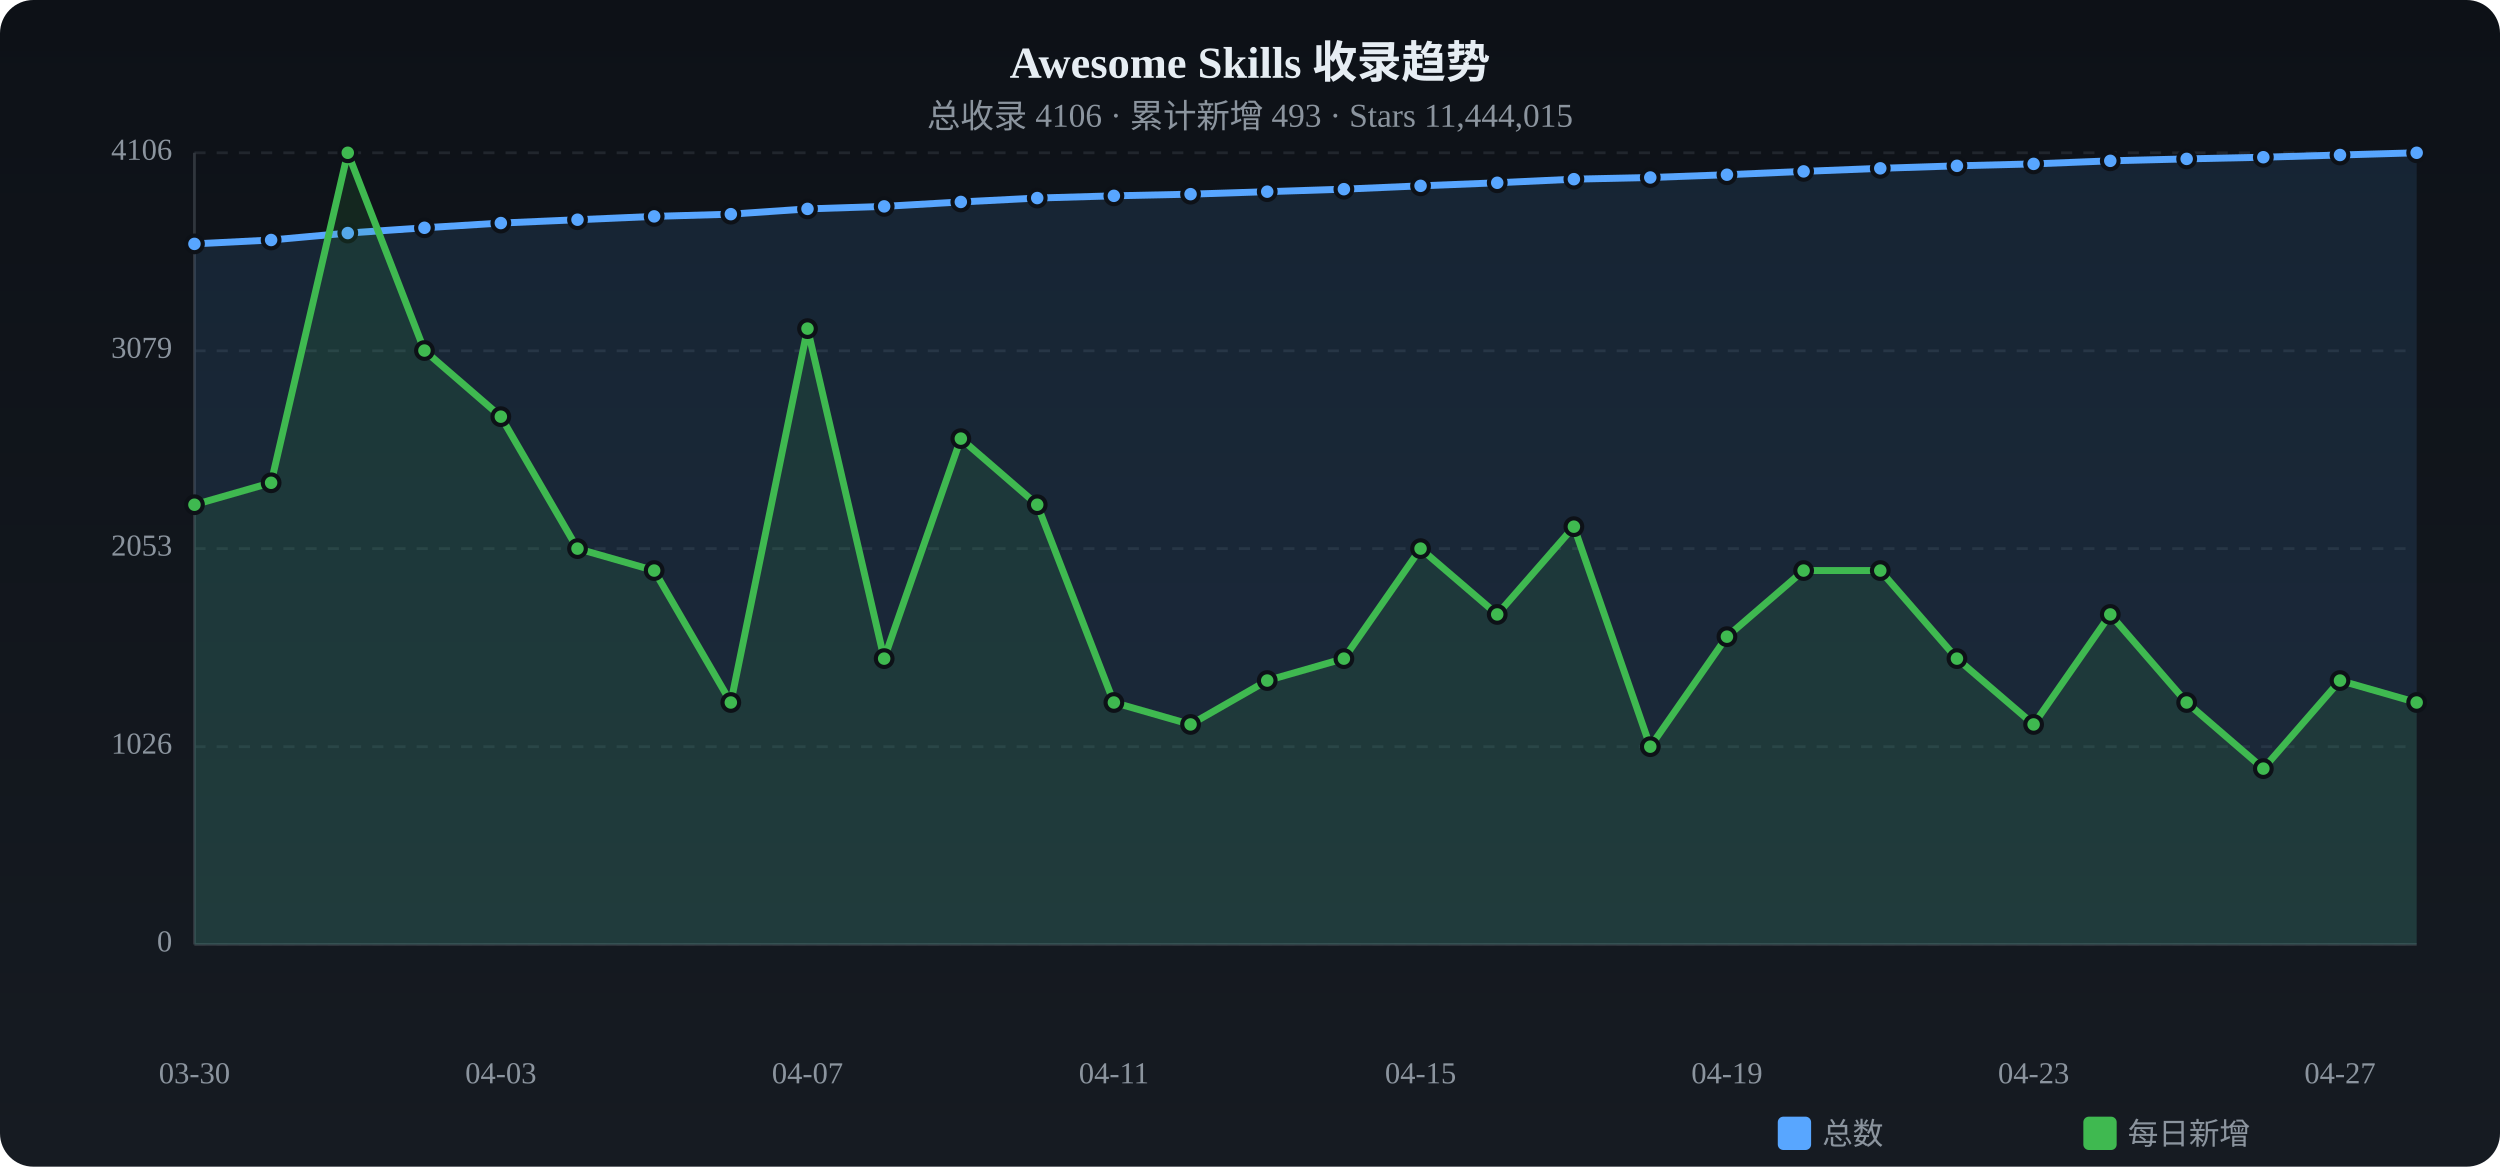
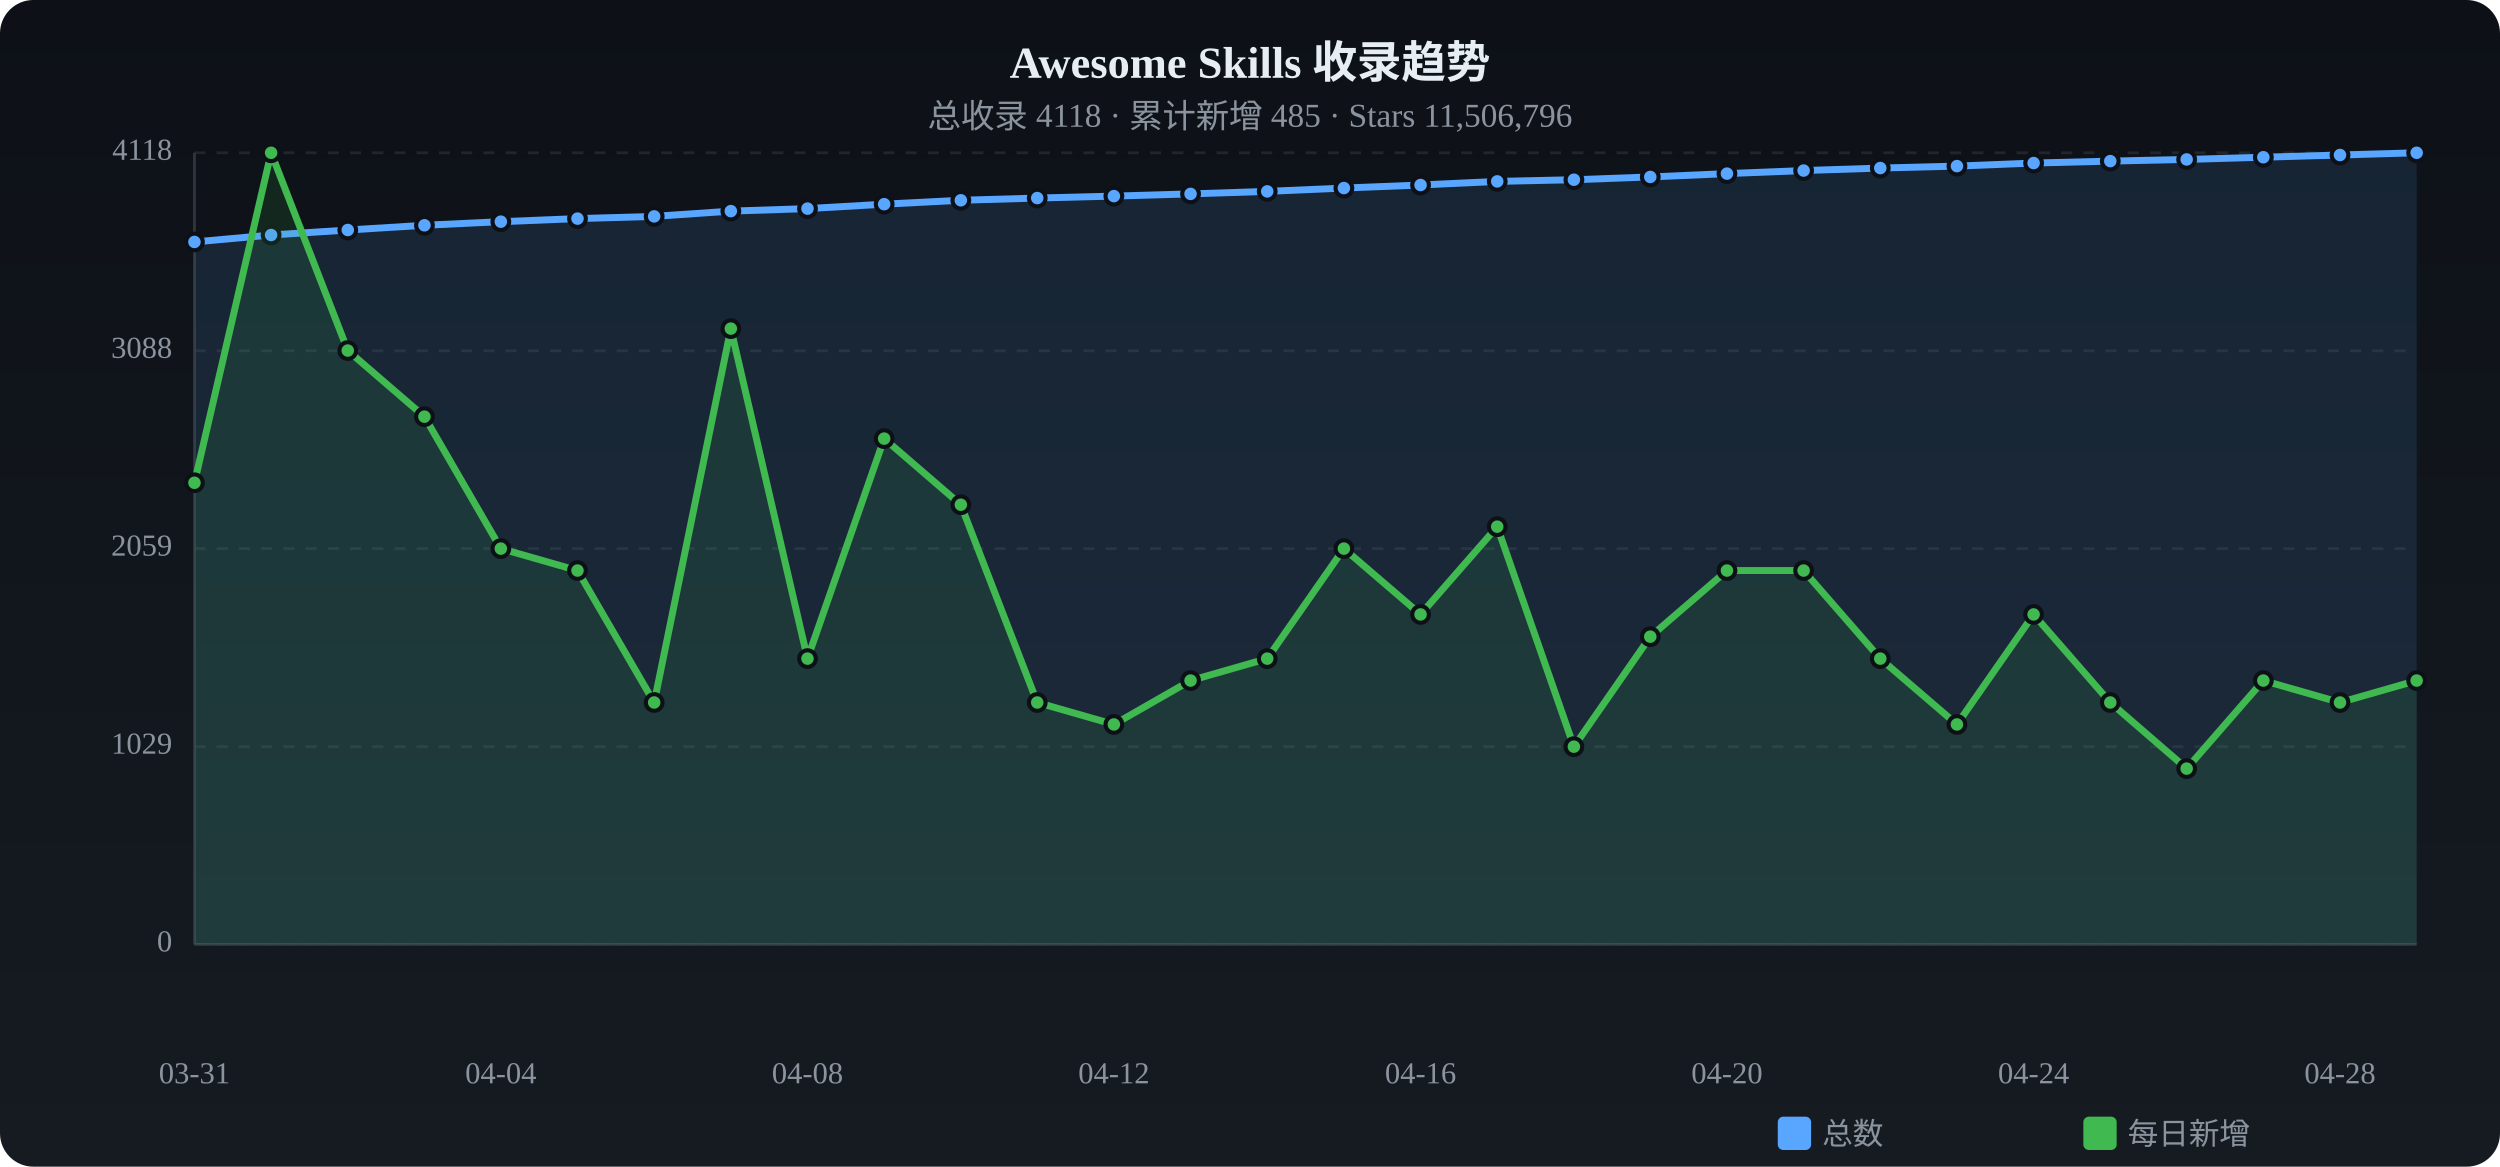
<svg xmlns="http://www.w3.org/2000/svg" viewBox="0 0 900 420" width="900" height="420">
  <defs>
    <linearGradient id="tbg" x1="0%" y1="0%" x2="0%" y2="100%">
      <stop offset="0%" stop-color="#0d1117" />
      <stop offset="100%" stop-color="#161b22" />
    </linearGradient>
  </defs>
  <rect width="900" height="420" rx="12" fill="url(#tbg)" />
  <text x="450.0" y="28" text-anchor="middle" fill="#e6edf3" font-size="16" font-weight="bold">Awesome Skills 收录趋势</text>
-   <text x="450.0" y="46" text-anchor="middle" fill="#8b949e" font-size="12">总收录 4106 · 累计新增 493 · Stars 11,444,015</text>
+   <text x="450.0" y="46" text-anchor="middle" fill="#8b949e" font-size="12">总收录 4118 · 累计新增 485 · Stars 11,506,796</text>
  <text x="62" y="340.0" text-anchor="end" fill="#8b949e" font-size="11" dominant-baseline="middle">0</text>
  <line x1="70" y1="340.0" x2="870" y2="340.0" stroke="#21262d" stroke-dasharray="4 4" />
-   <text x="62" y="268.8" text-anchor="end" fill="#8b949e" font-size="11" dominant-baseline="middle">1026</text>
+   <text x="62" y="268.8" text-anchor="end" fill="#8b949e" font-size="11" dominant-baseline="middle">1029</text>
  <line x1="70" y1="268.8" x2="870" y2="268.8" stroke="#21262d" stroke-dasharray="4 4" />
-   <text x="62" y="197.5" text-anchor="end" fill="#8b949e" font-size="11" dominant-baseline="middle">2053</text>
+   <text x="62" y="197.5" text-anchor="end" fill="#8b949e" font-size="11" dominant-baseline="middle">2059</text>
  <line x1="70" y1="197.5" x2="870" y2="197.5" stroke="#21262d" stroke-dasharray="4 4" />
-   <text x="62" y="126.3" text-anchor="end" fill="#8b949e" font-size="11" dominant-baseline="middle">3079</text>
+   <text x="62" y="126.3" text-anchor="end" fill="#8b949e" font-size="11" dominant-baseline="middle">3088</text>
  <line x1="70" y1="126.3" x2="870" y2="126.3" stroke="#21262d" stroke-dasharray="4 4" />
-   <text x="62" y="55.0" text-anchor="end" fill="#8b949e" font-size="11" dominant-baseline="middle">4106</text>
+   <text x="62" y="55.0" text-anchor="end" fill="#8b949e" font-size="11" dominant-baseline="middle">4118</text>
  <line x1="70" y1="55.0" x2="870" y2="55.0" stroke="#21262d" stroke-dasharray="4 4" />
  <line x1="70" y1="55" x2="70" y2="340" stroke="#30363d" />
  <line x1="70" y1="340" x2="870" y2="340" stroke="#30363d" />
-   <path d="M70.0,87.8 L97.6,86.4 L125.2,83.9 L152.8,82.0 L180.3,80.3 L207.9,79.1 L235.5,77.9 L263.1,77.1 L290.7,75.2 L318.3,74.3 L345.9,72.7 L373.4,71.3 L401.0,70.5 L428.6,69.9 L456.2,69.0 L483.8,68.1 L511.4,66.9 L539.0,65.8 L566.6,64.5 L594.1,63.9 L621.7,62.9 L649.3,61.7 L676.9,60.6 L704.5,59.7 L732.1,59.0 L759.7,57.9 L787.2,57.2 L814.8,56.6 L842.4,55.8 L870.0,55.0 L870.0,340 L70.0,340 Z" fill="#58a6ff" opacity="0.12" />
-   <polyline points="70.0,87.8 97.6,86.4 125.2,83.9 152.8,82.0 180.3,80.3 207.9,79.1 235.5,77.9 263.1,77.1 290.7,75.2 318.3,74.3 345.9,72.7 373.4,71.3 401.0,70.5 428.6,69.9 456.2,69.0 483.8,68.1 511.4,66.9 539.0,65.8 566.6,64.5 594.1,63.9 621.7,62.9 649.3,61.7 676.9,60.6 704.5,59.7 732.1,59.0 759.7,57.9 787.2,57.2 814.8,56.6 842.4,55.8 870.0,55.0" fill="none" stroke="#58a6ff" stroke-width="2.5" stroke-linecap="round" stroke-linejoin="round" />
-   <circle cx="70.0" cy="87.8" r="3" fill="#58a6ff" stroke="#0d1117" stroke-width="1.5" />
-   <circle cx="97.6" cy="86.4" r="3" fill="#58a6ff" stroke="#0d1117" stroke-width="1.5" />
-   <circle cx="125.2" cy="83.9" r="3" fill="#58a6ff" stroke="#0d1117" stroke-width="1.5" />
-   <circle cx="152.8" cy="82.0" r="3" fill="#58a6ff" stroke="#0d1117" stroke-width="1.5" />
-   <circle cx="180.3" cy="80.3" r="3" fill="#58a6ff" stroke="#0d1117" stroke-width="1.5" />
-   <circle cx="207.9" cy="79.1" r="3" fill="#58a6ff" stroke="#0d1117" stroke-width="1.5" />
+   <path d="M70.0,87.1 L97.6,84.6 L125.2,82.8 L152.8,81.1 L180.3,79.8 L207.9,78.7 L235.5,77.9 L263.1,76.0 L290.7,75.1 L318.3,73.5 L345.9,72.1 L373.4,71.3 L401.0,70.6 L428.6,69.8 L456.2,68.9 L483.8,67.7 L511.4,66.6 L539.0,65.3 L566.6,64.7 L594.1,63.7 L621.7,62.5 L649.3,61.4 L676.9,60.5 L704.5,59.8 L732.1,58.7 L759.7,58.0 L787.2,57.4 L814.8,56.6 L842.4,55.8 L870.0,55.0 L870.0,340 L70.0,340 Z" fill="#58a6ff" opacity="0.12" />
+   <polyline points="70.0,87.1 97.6,84.6 125.2,82.8 152.8,81.1 180.3,79.8 207.9,78.7 235.5,77.9 263.1,76.0 290.7,75.1 318.3,73.5 345.9,72.1 373.4,71.3 401.0,70.6 428.6,69.8 456.2,68.9 483.8,67.7 511.4,66.6 539.0,65.3 566.6,64.7 594.1,63.7 621.7,62.5 649.3,61.4 676.9,60.5 704.5,59.8 732.1,58.7 759.7,58.0 787.2,57.4 814.8,56.6 842.4,55.8 870.0,55.0" fill="none" stroke="#58a6ff" stroke-width="2.5" stroke-linecap="round" stroke-linejoin="round" />
+   <circle cx="70.0" cy="87.1" r="3" fill="#58a6ff" stroke="#0d1117" stroke-width="1.5" />
+   <circle cx="97.6" cy="84.6" r="3" fill="#58a6ff" stroke="#0d1117" stroke-width="1.5" />
+   <circle cx="125.2" cy="82.8" r="3" fill="#58a6ff" stroke="#0d1117" stroke-width="1.5" />
+   <circle cx="152.8" cy="81.1" r="3" fill="#58a6ff" stroke="#0d1117" stroke-width="1.5" />
+   <circle cx="180.3" cy="79.8" r="3" fill="#58a6ff" stroke="#0d1117" stroke-width="1.5" />
+   <circle cx="207.9" cy="78.7" r="3" fill="#58a6ff" stroke="#0d1117" stroke-width="1.5" />
  <circle cx="235.5" cy="77.9" r="3" fill="#58a6ff" stroke="#0d1117" stroke-width="1.5" />
-   <circle cx="263.1" cy="77.1" r="3" fill="#58a6ff" stroke="#0d1117" stroke-width="1.5" />
-   <circle cx="290.7" cy="75.2" r="3" fill="#58a6ff" stroke="#0d1117" stroke-width="1.5" />
-   <circle cx="318.3" cy="74.3" r="3" fill="#58a6ff" stroke="#0d1117" stroke-width="1.5" />
-   <circle cx="345.9" cy="72.7" r="3" fill="#58a6ff" stroke="#0d1117" stroke-width="1.5" />
+   <circle cx="263.1" cy="76.0" r="3" fill="#58a6ff" stroke="#0d1117" stroke-width="1.5" />
+   <circle cx="290.7" cy="75.1" r="3" fill="#58a6ff" stroke="#0d1117" stroke-width="1.5" />
+   <circle cx="318.3" cy="73.5" r="3" fill="#58a6ff" stroke="#0d1117" stroke-width="1.5" />
+   <circle cx="345.9" cy="72.1" r="3" fill="#58a6ff" stroke="#0d1117" stroke-width="1.5" />
  <circle cx="373.4" cy="71.3" r="3" fill="#58a6ff" stroke="#0d1117" stroke-width="1.5" />
-   <circle cx="401.0" cy="70.5" r="3" fill="#58a6ff" stroke="#0d1117" stroke-width="1.5" />
-   <circle cx="428.6" cy="69.9" r="3" fill="#58a6ff" stroke="#0d1117" stroke-width="1.5" />
-   <circle cx="456.2" cy="69.0" r="3" fill="#58a6ff" stroke="#0d1117" stroke-width="1.5" />
-   <circle cx="483.8" cy="68.1" r="3" fill="#58a6ff" stroke="#0d1117" stroke-width="1.5" />
-   <circle cx="511.4" cy="66.9" r="3" fill="#58a6ff" stroke="#0d1117" stroke-width="1.5" />
-   <circle cx="539.0" cy="65.8" r="3" fill="#58a6ff" stroke="#0d1117" stroke-width="1.5" />
-   <circle cx="566.6" cy="64.5" r="3" fill="#58a6ff" stroke="#0d1117" stroke-width="1.5" />
-   <circle cx="594.1" cy="63.9" r="3" fill="#58a6ff" stroke="#0d1117" stroke-width="1.5" />
-   <circle cx="621.7" cy="62.9" r="3" fill="#58a6ff" stroke="#0d1117" stroke-width="1.5" />
-   <circle cx="649.3" cy="61.7" r="3" fill="#58a6ff" stroke="#0d1117" stroke-width="1.5" />
-   <circle cx="676.9" cy="60.6" r="3" fill="#58a6ff" stroke="#0d1117" stroke-width="1.5" />
-   <circle cx="704.5" cy="59.7" r="3" fill="#58a6ff" stroke="#0d1117" stroke-width="1.5" />
-   <circle cx="732.1" cy="59.0" r="3" fill="#58a6ff" stroke="#0d1117" stroke-width="1.5" />
-   <circle cx="759.7" cy="57.9" r="3" fill="#58a6ff" stroke="#0d1117" stroke-width="1.5" />
-   <circle cx="787.2" cy="57.2" r="3" fill="#58a6ff" stroke="#0d1117" stroke-width="1.5" />
+   <circle cx="401.0" cy="70.6" r="3" fill="#58a6ff" stroke="#0d1117" stroke-width="1.5" />
+   <circle cx="428.6" cy="69.8" r="3" fill="#58a6ff" stroke="#0d1117" stroke-width="1.5" />
+   <circle cx="456.2" cy="68.9" r="3" fill="#58a6ff" stroke="#0d1117" stroke-width="1.5" />
+   <circle cx="483.8" cy="67.7" r="3" fill="#58a6ff" stroke="#0d1117" stroke-width="1.5" />
+   <circle cx="511.4" cy="66.6" r="3" fill="#58a6ff" stroke="#0d1117" stroke-width="1.5" />
+   <circle cx="539.0" cy="65.3" r="3" fill="#58a6ff" stroke="#0d1117" stroke-width="1.5" />
+   <circle cx="566.6" cy="64.7" r="3" fill="#58a6ff" stroke="#0d1117" stroke-width="1.5" />
+   <circle cx="594.1" cy="63.7" r="3" fill="#58a6ff" stroke="#0d1117" stroke-width="1.5" />
+   <circle cx="621.7" cy="62.5" r="3" fill="#58a6ff" stroke="#0d1117" stroke-width="1.5" />
+   <circle cx="649.3" cy="61.4" r="3" fill="#58a6ff" stroke="#0d1117" stroke-width="1.5" />
+   <circle cx="676.9" cy="60.5" r="3" fill="#58a6ff" stroke="#0d1117" stroke-width="1.5" />
+   <circle cx="704.5" cy="59.8" r="3" fill="#58a6ff" stroke="#0d1117" stroke-width="1.5" />
+   <circle cx="732.1" cy="58.7" r="3" fill="#58a6ff" stroke="#0d1117" stroke-width="1.5" />
+   <circle cx="759.7" cy="58.0" r="3" fill="#58a6ff" stroke="#0d1117" stroke-width="1.5" />
+   <circle cx="787.2" cy="57.4" r="3" fill="#58a6ff" stroke="#0d1117" stroke-width="1.5" />
  <circle cx="814.8" cy="56.6" r="3" fill="#58a6ff" stroke="#0d1117" stroke-width="1.5" />
  <circle cx="842.4" cy="55.8" r="3" fill="#58a6ff" stroke="#0d1117" stroke-width="1.5" />
  <circle cx="870.0" cy="55.0" r="3" fill="#58a6ff" stroke="#0d1117" stroke-width="1.5" />
-   <path d="M70.0,181.7 L97.6,173.8 L125.2,55.0 L152.8,126.2 L180.3,150.0 L207.9,197.5 L235.5,205.4 L263.1,252.9 L290.7,118.3 L318.3,237.1 L345.9,157.9 L373.4,181.7 L401.0,252.9 L428.6,260.8 L456.2,245.0 L483.8,237.1 L511.4,197.5 L539.0,221.2 L566.6,189.6 L594.1,268.8 L621.7,229.2 L649.3,205.4 L676.9,205.4 L704.5,237.1 L732.1,260.8 L759.7,221.2 L787.2,252.9 L814.8,276.7 L842.4,245.0 L870.0,252.9 L870.0,340 L70.0,340 Z" fill="#3fb950" opacity="0.12" />
-   <polyline points="70.0,181.7 97.6,173.8 125.2,55.0 152.8,126.2 180.3,150.0 207.9,197.5 235.5,205.4 263.1,252.9 290.7,118.3 318.3,237.1 345.9,157.9 373.4,181.7 401.0,252.9 428.6,260.8 456.2,245.0 483.8,237.1 511.4,197.5 539.0,221.2 566.6,189.6 594.1,268.8 621.7,229.2 649.3,205.4 676.9,205.4 704.5,237.1 732.1,260.8 759.7,221.2 787.2,252.9 814.8,276.7 842.4,245.0 870.0,252.9" fill="none" stroke="#3fb950" stroke-width="2.5" stroke-linecap="round" stroke-linejoin="round" />
-   <circle cx="70.0" cy="181.7" r="3" fill="#3fb950" stroke="#0d1117" stroke-width="1.5" />
-   <circle cx="97.6" cy="173.8" r="3" fill="#3fb950" stroke="#0d1117" stroke-width="1.5" />
-   <circle cx="125.2" cy="55.0" r="3" fill="#3fb950" stroke="#0d1117" stroke-width="1.5" />
-   <circle cx="152.8" cy="126.2" r="3" fill="#3fb950" stroke="#0d1117" stroke-width="1.5" />
-   <circle cx="180.3" cy="150.0" r="3" fill="#3fb950" stroke="#0d1117" stroke-width="1.5" />
-   <circle cx="207.9" cy="197.5" r="3" fill="#3fb950" stroke="#0d1117" stroke-width="1.5" />
-   <circle cx="235.5" cy="205.4" r="3" fill="#3fb950" stroke="#0d1117" stroke-width="1.5" />
-   <circle cx="263.1" cy="252.9" r="3" fill="#3fb950" stroke="#0d1117" stroke-width="1.5" />
-   <circle cx="290.7" cy="118.3" r="3" fill="#3fb950" stroke="#0d1117" stroke-width="1.5" />
-   <circle cx="318.3" cy="237.1" r="3" fill="#3fb950" stroke="#0d1117" stroke-width="1.5" />
-   <circle cx="345.9" cy="157.9" r="3" fill="#3fb950" stroke="#0d1117" stroke-width="1.5" />
-   <circle cx="373.4" cy="181.7" r="3" fill="#3fb950" stroke="#0d1117" stroke-width="1.5" />
-   <circle cx="401.0" cy="252.9" r="3" fill="#3fb950" stroke="#0d1117" stroke-width="1.5" />
-   <circle cx="428.6" cy="260.8" r="3" fill="#3fb950" stroke="#0d1117" stroke-width="1.5" />
-   <circle cx="456.2" cy="245.0" r="3" fill="#3fb950" stroke="#0d1117" stroke-width="1.5" />
-   <circle cx="483.8" cy="237.1" r="3" fill="#3fb950" stroke="#0d1117" stroke-width="1.5" />
-   <circle cx="511.4" cy="197.5" r="3" fill="#3fb950" stroke="#0d1117" stroke-width="1.5" />
-   <circle cx="539.0" cy="221.2" r="3" fill="#3fb950" stroke="#0d1117" stroke-width="1.5" />
-   <circle cx="566.6" cy="189.6" r="3" fill="#3fb950" stroke="#0d1117" stroke-width="1.5" />
-   <circle cx="594.1" cy="268.8" r="3" fill="#3fb950" stroke="#0d1117" stroke-width="1.5" />
-   <circle cx="621.7" cy="229.2" r="3" fill="#3fb950" stroke="#0d1117" stroke-width="1.5" />
+   <path d="M70.0,173.8 L97.6,55.0 L125.2,126.2 L152.8,150.0 L180.3,197.5 L207.9,205.4 L235.5,252.9 L263.1,118.3 L290.7,237.1 L318.3,157.9 L345.9,181.7 L373.4,252.9 L401.0,260.8 L428.6,245.0 L456.2,237.1 L483.8,197.5 L511.4,221.2 L539.0,189.6 L566.6,268.8 L594.1,229.2 L621.7,205.4 L649.3,205.4 L676.9,237.1 L704.5,260.8 L732.1,221.2 L759.7,252.9 L787.2,276.7 L814.8,245.0 L842.4,252.9 L870.0,245.0 L870.0,340 L70.0,340 Z" fill="#3fb950" opacity="0.12" />
+   <polyline points="70.0,173.8 97.6,55.0 125.2,126.2 152.8,150.0 180.3,197.5 207.9,205.4 235.5,252.9 263.1,118.3 290.7,237.1 318.3,157.9 345.9,181.7 373.4,252.9 401.0,260.8 428.6,245.0 456.2,237.1 483.8,197.5 511.4,221.2 539.0,189.6 566.6,268.8 594.1,229.2 621.7,205.4 649.3,205.4 676.9,237.1 704.5,260.8 732.1,221.2 759.7,252.9 787.2,276.7 814.8,245.0 842.4,252.9 870.0,245.0" fill="none" stroke="#3fb950" stroke-width="2.5" stroke-linecap="round" stroke-linejoin="round" />
+   <circle cx="70.0" cy="173.8" r="3" fill="#3fb950" stroke="#0d1117" stroke-width="1.5" />
+   <circle cx="97.6" cy="55.0" r="3" fill="#3fb950" stroke="#0d1117" stroke-width="1.5" />
+   <circle cx="125.2" cy="126.2" r="3" fill="#3fb950" stroke="#0d1117" stroke-width="1.5" />
+   <circle cx="152.8" cy="150.0" r="3" fill="#3fb950" stroke="#0d1117" stroke-width="1.5" />
+   <circle cx="180.3" cy="197.5" r="3" fill="#3fb950" stroke="#0d1117" stroke-width="1.5" />
+   <circle cx="207.9" cy="205.4" r="3" fill="#3fb950" stroke="#0d1117" stroke-width="1.5" />
+   <circle cx="235.5" cy="252.9" r="3" fill="#3fb950" stroke="#0d1117" stroke-width="1.5" />
+   <circle cx="263.1" cy="118.3" r="3" fill="#3fb950" stroke="#0d1117" stroke-width="1.5" />
+   <circle cx="290.7" cy="237.1" r="3" fill="#3fb950" stroke="#0d1117" stroke-width="1.5" />
+   <circle cx="318.3" cy="157.9" r="3" fill="#3fb950" stroke="#0d1117" stroke-width="1.5" />
+   <circle cx="345.9" cy="181.7" r="3" fill="#3fb950" stroke="#0d1117" stroke-width="1.5" />
+   <circle cx="373.4" cy="252.9" r="3" fill="#3fb950" stroke="#0d1117" stroke-width="1.5" />
+   <circle cx="401.0" cy="260.8" r="3" fill="#3fb950" stroke="#0d1117" stroke-width="1.5" />
+   <circle cx="428.6" cy="245.0" r="3" fill="#3fb950" stroke="#0d1117" stroke-width="1.5" />
+   <circle cx="456.2" cy="237.1" r="3" fill="#3fb950" stroke="#0d1117" stroke-width="1.5" />
+   <circle cx="483.8" cy="197.5" r="3" fill="#3fb950" stroke="#0d1117" stroke-width="1.5" />
+   <circle cx="511.4" cy="221.2" r="3" fill="#3fb950" stroke="#0d1117" stroke-width="1.5" />
+   <circle cx="539.0" cy="189.6" r="3" fill="#3fb950" stroke="#0d1117" stroke-width="1.5" />
+   <circle cx="566.6" cy="268.8" r="3" fill="#3fb950" stroke="#0d1117" stroke-width="1.5" />
+   <circle cx="594.1" cy="229.2" r="3" fill="#3fb950" stroke="#0d1117" stroke-width="1.5" />
+   <circle cx="621.7" cy="205.4" r="3" fill="#3fb950" stroke="#0d1117" stroke-width="1.5" />
  <circle cx="649.3" cy="205.4" r="3" fill="#3fb950" stroke="#0d1117" stroke-width="1.5" />
-   <circle cx="676.9" cy="205.4" r="3" fill="#3fb950" stroke="#0d1117" stroke-width="1.5" />
-   <circle cx="704.5" cy="237.1" r="3" fill="#3fb950" stroke="#0d1117" stroke-width="1.5" />
-   <circle cx="732.1" cy="260.8" r="3" fill="#3fb950" stroke="#0d1117" stroke-width="1.5" />
-   <circle cx="759.7" cy="221.2" r="3" fill="#3fb950" stroke="#0d1117" stroke-width="1.5" />
-   <circle cx="787.2" cy="252.9" r="3" fill="#3fb950" stroke="#0d1117" stroke-width="1.5" />
-   <circle cx="814.8" cy="276.7" r="3" fill="#3fb950" stroke="#0d1117" stroke-width="1.5" />
-   <circle cx="842.4" cy="245.0" r="3" fill="#3fb950" stroke="#0d1117" stroke-width="1.5" />
-   <circle cx="870.0" cy="252.9" r="3" fill="#3fb950" stroke="#0d1117" stroke-width="1.5" />
-   <text x="70.0" y="390" text-anchor="middle" fill="#8b949e" font-size="11">03-30</text>
-   <text x="180.3" y="390" text-anchor="middle" fill="#8b949e" font-size="11">04-03</text>
-   <text x="290.7" y="390" text-anchor="middle" fill="#8b949e" font-size="11">04-07</text>
-   <text x="401.0" y="390" text-anchor="middle" fill="#8b949e" font-size="11">04-11</text>
-   <text x="511.4" y="390" text-anchor="middle" fill="#8b949e" font-size="11">04-15</text>
-   <text x="621.7" y="390" text-anchor="middle" fill="#8b949e" font-size="11">04-19</text>
-   <text x="732.1" y="390" text-anchor="middle" fill="#8b949e" font-size="11">04-23</text>
-   <text x="842.4" y="390" text-anchor="middle" fill="#8b949e" font-size="11">04-27</text>
+   <circle cx="676.9" cy="237.1" r="3" fill="#3fb950" stroke="#0d1117" stroke-width="1.5" />
+   <circle cx="704.5" cy="260.8" r="3" fill="#3fb950" stroke="#0d1117" stroke-width="1.5" />
+   <circle cx="732.1" cy="221.2" r="3" fill="#3fb950" stroke="#0d1117" stroke-width="1.5" />
+   <circle cx="759.7" cy="252.9" r="3" fill="#3fb950" stroke="#0d1117" stroke-width="1.5" />
+   <circle cx="787.2" cy="276.7" r="3" fill="#3fb950" stroke="#0d1117" stroke-width="1.5" />
+   <circle cx="814.8" cy="245.0" r="3" fill="#3fb950" stroke="#0d1117" stroke-width="1.5" />
+   <circle cx="842.4" cy="252.9" r="3" fill="#3fb950" stroke="#0d1117" stroke-width="1.5" />
+   <circle cx="870.0" cy="245.0" r="3" fill="#3fb950" stroke="#0d1117" stroke-width="1.5" />
+   <text x="70.0" y="390" text-anchor="middle" fill="#8b949e" font-size="11">03-31</text>
+   <text x="180.3" y="390" text-anchor="middle" fill="#8b949e" font-size="11">04-04</text>
+   <text x="290.7" y="390" text-anchor="middle" fill="#8b949e" font-size="11">04-08</text>
+   <text x="401.0" y="390" text-anchor="middle" fill="#8b949e" font-size="11">04-12</text>
+   <text x="511.4" y="390" text-anchor="middle" fill="#8b949e" font-size="11">04-16</text>
+   <text x="621.7" y="390" text-anchor="middle" fill="#8b949e" font-size="11">04-20</text>
+   <text x="732.1" y="390" text-anchor="middle" fill="#8b949e" font-size="11">04-24</text>
+   <text x="842.4" y="390" text-anchor="middle" fill="#8b949e" font-size="11">04-28</text>
  <rect x="640" y="402" width="12" height="12" rx="2" fill="#58a6ff" />
  <text x="656" y="412" fill="#8b949e" font-size="11">总数</text>
  <rect x="750" y="402" width="12" height="12" rx="2" fill="#3fb950" />
  <text x="766" y="412" fill="#8b949e" font-size="11">每日新增</text>
</svg>
